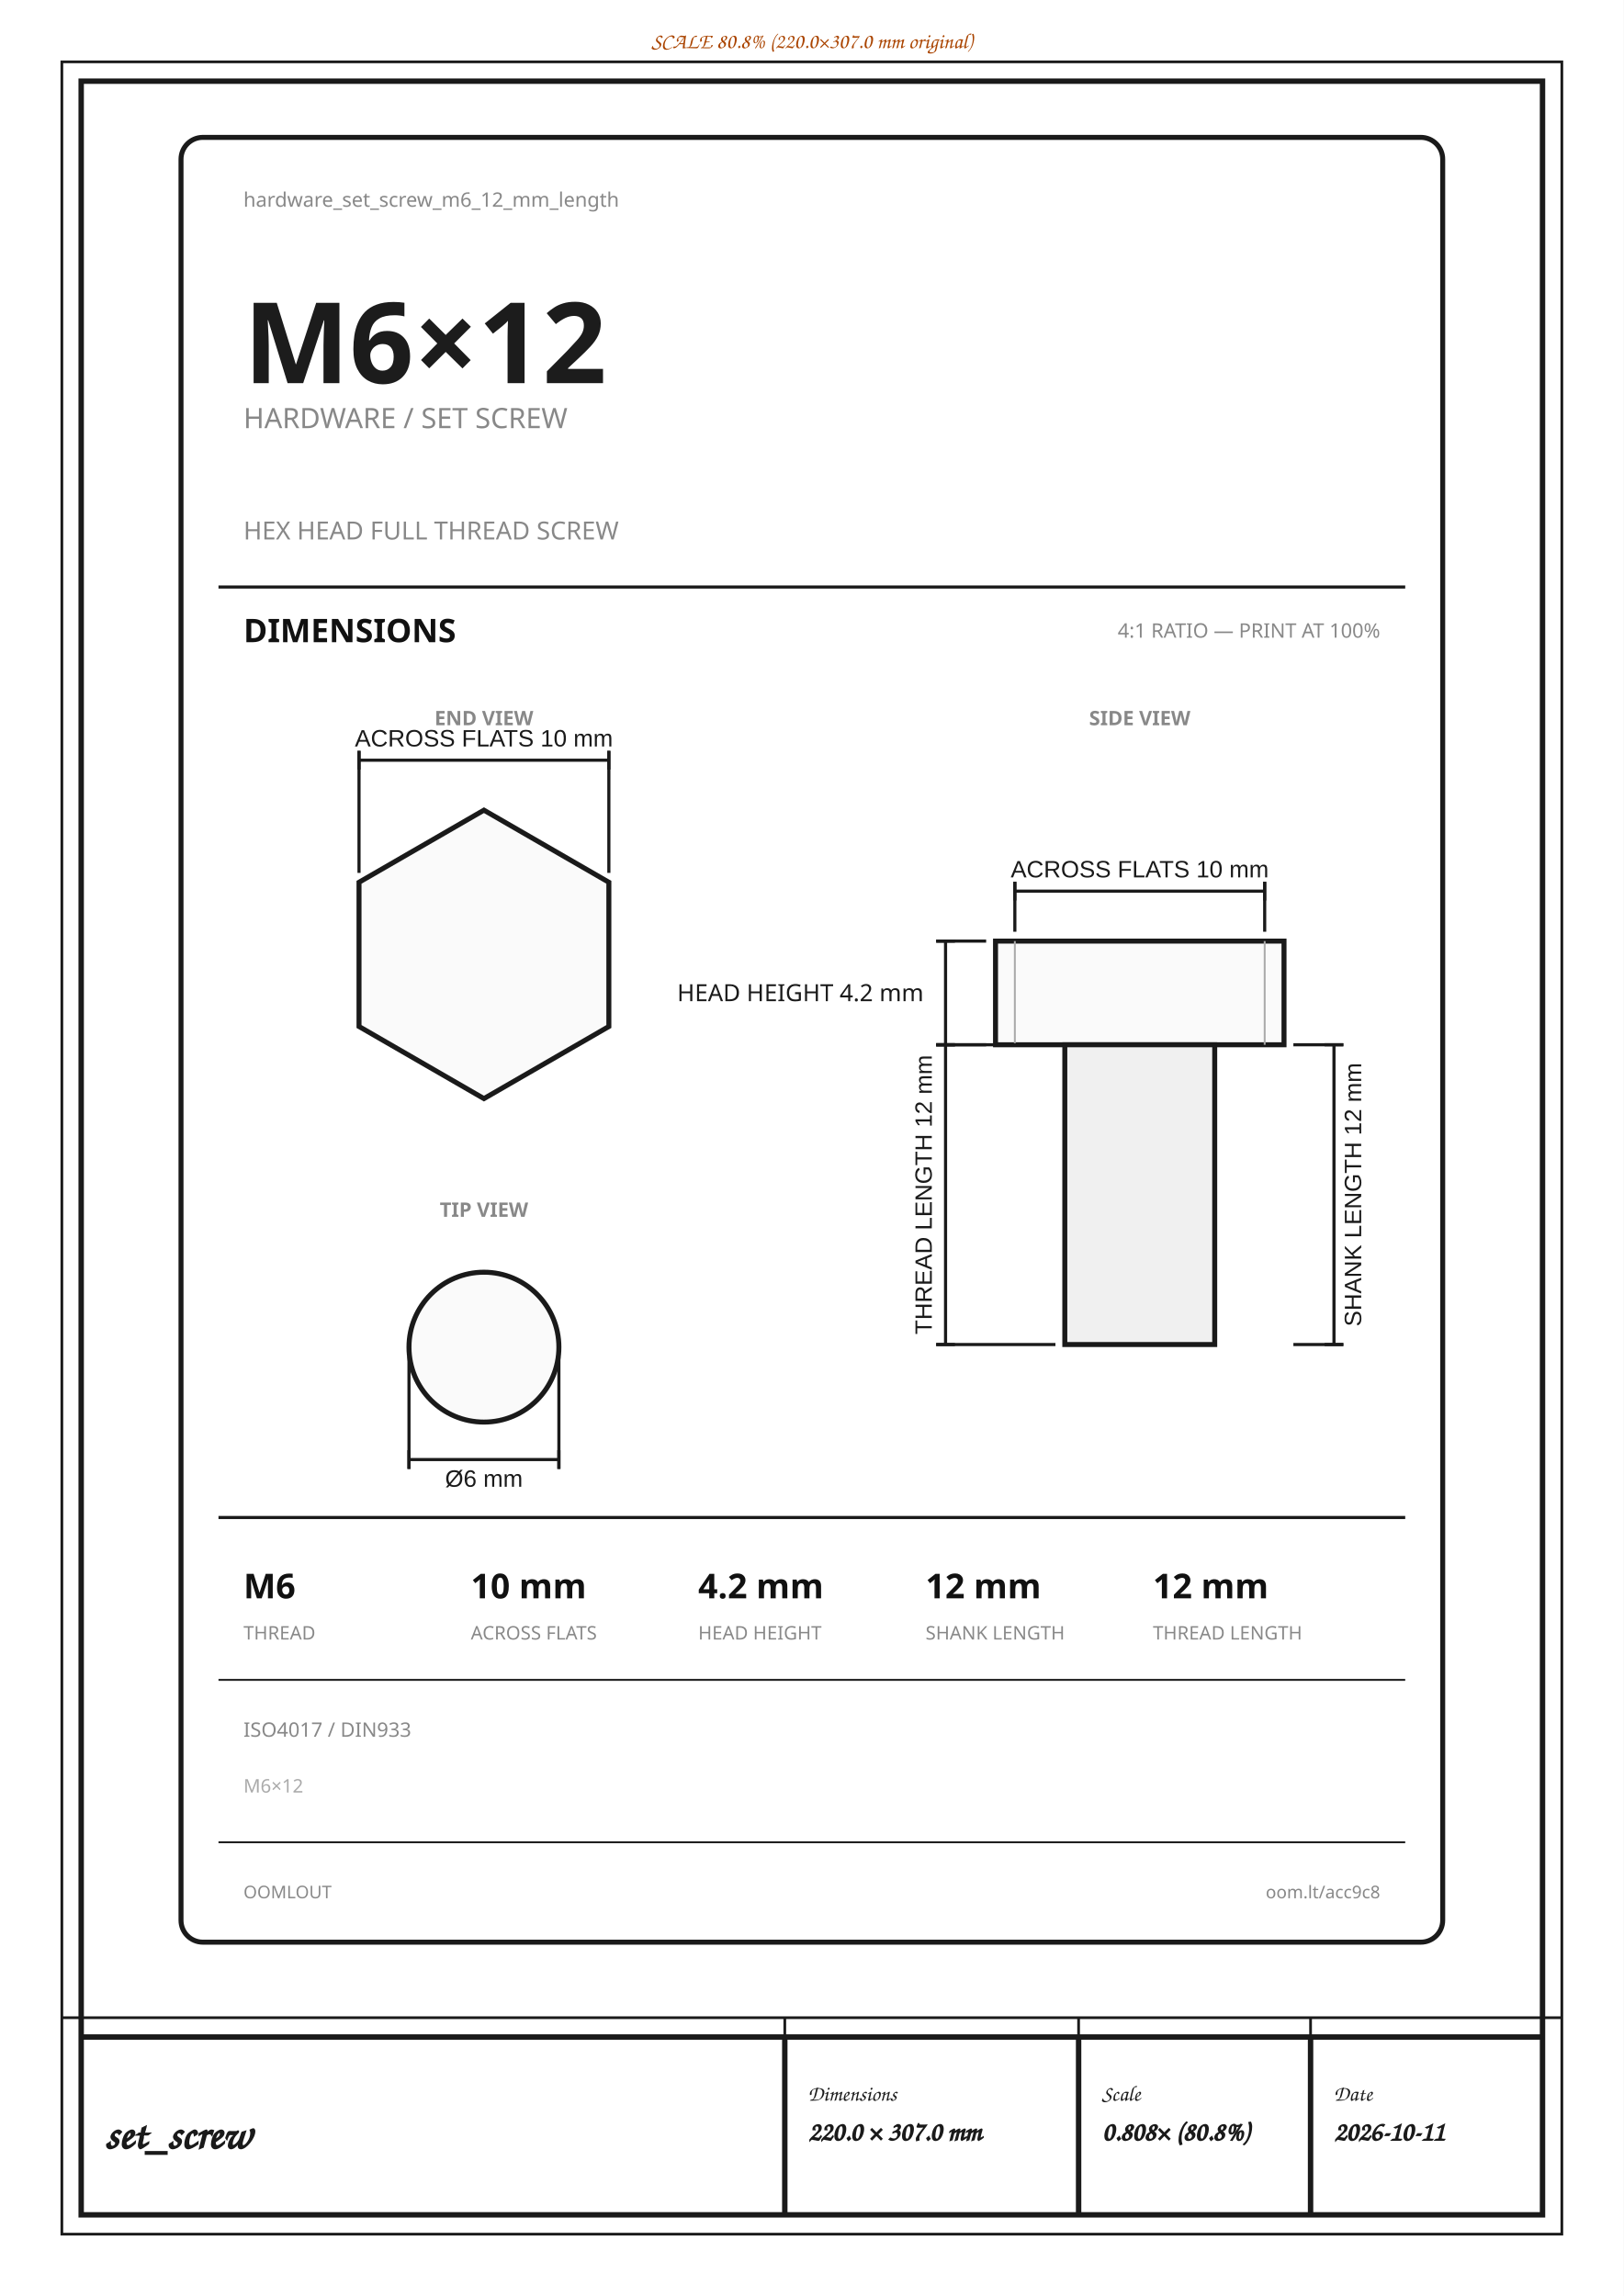
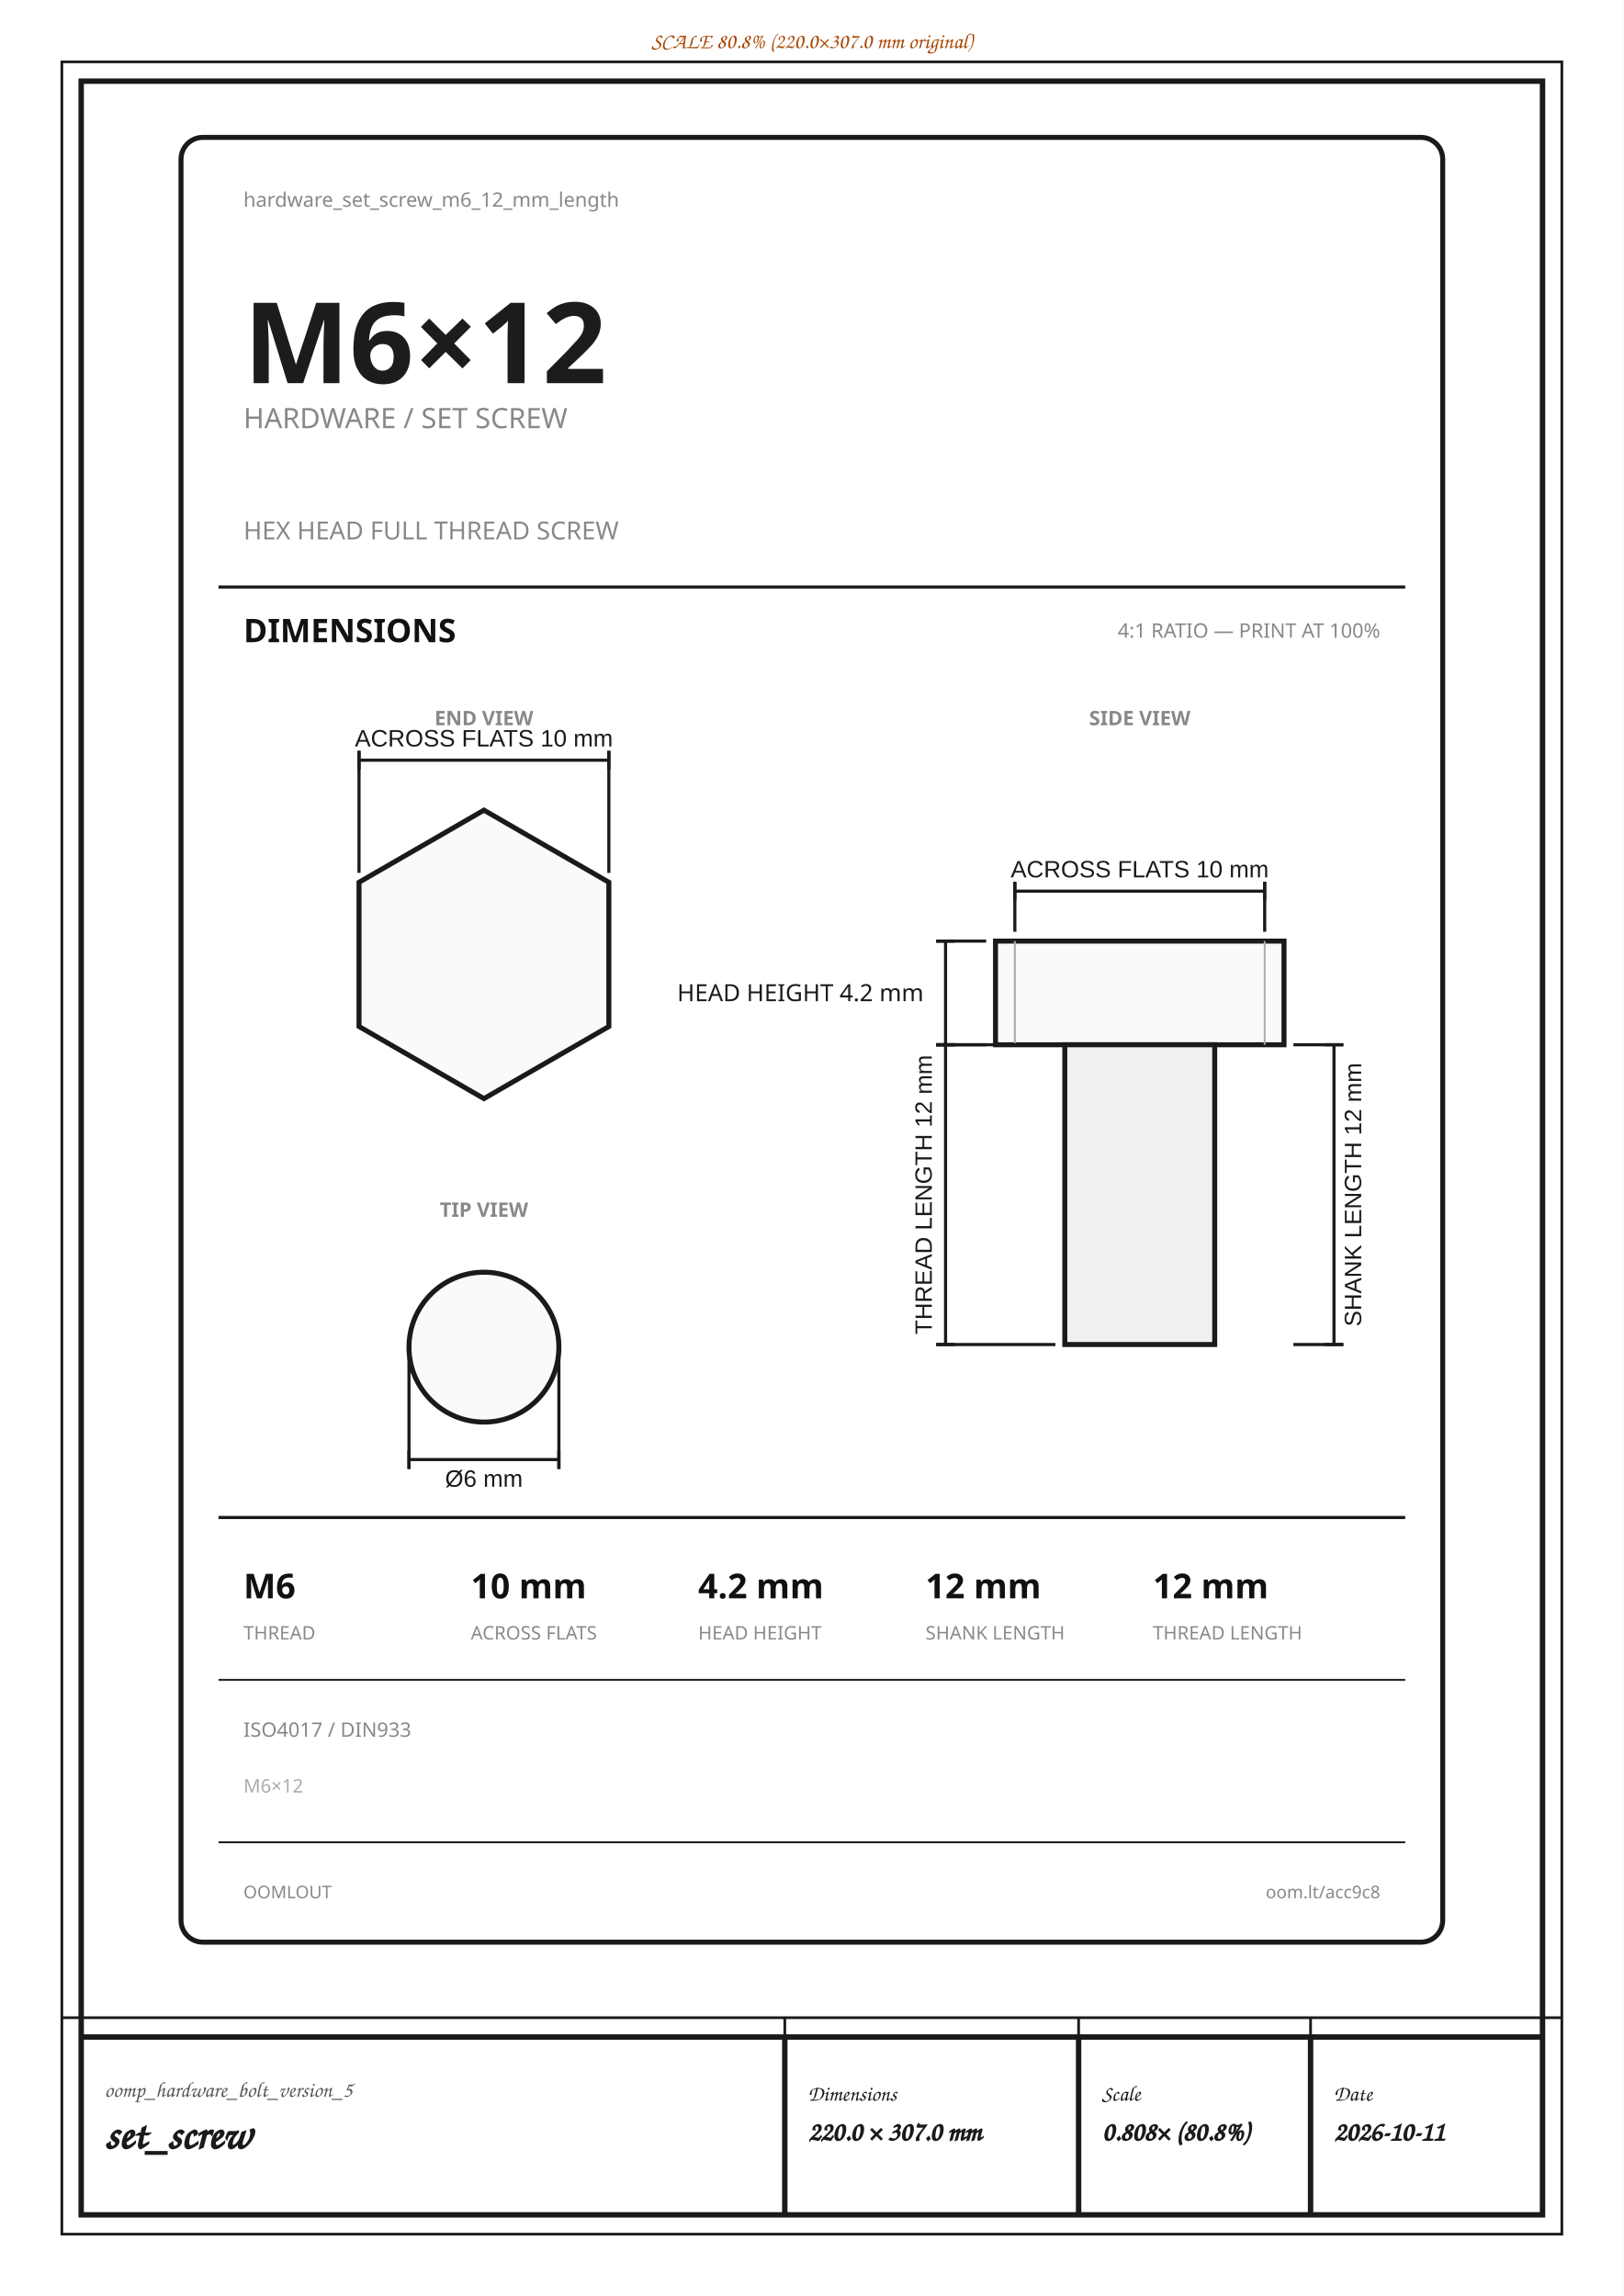
<svg xmlns="http://www.w3.org/2000/svg" width="210mm" height="297mm" viewBox="0 0 210 297">
  <rect x="0" y="0" width="210" height="297" fill="white" stroke="none" />
  <rect x="8" y="8" width="194" height="281" fill="none" stroke="#1A1A1A" stroke-width="0.35" />
  <rect x="10.5" y="10.5" width="189" height="276" fill="none" stroke="#1A1A1A" stroke-width="0.7" />
  <line x1="8" y1="261" x2="202" y2="261" stroke="#1A1A1A" stroke-width="0.35" />
  <line x1="10.5" y1="263.5" x2="199.5" y2="263.5" stroke="#1A1A1A" stroke-width="0.7" />
  <line x1="101.5" y1="261" x2="101.5" y2="286.5" stroke="#1A1A1A" stroke-width="0.35" />
  <line x1="101.5" y1="263.5" x2="101.5" y2="286.5" stroke="#1A1A1A" stroke-width="0.7" />
  <line x1="139.5" y1="261" x2="139.5" y2="286.5" stroke="#1A1A1A" stroke-width="0.35" />
  <line x1="139.5" y1="263.5" x2="139.5" y2="286.5" stroke="#1A1A1A" stroke-width="0.7" />
  <line x1="169.5" y1="261" x2="169.5" y2="286.5" stroke="#1A1A1A" stroke-width="0.35" />
  <line x1="169.5" y1="263.5" x2="169.5" y2="286.5" stroke="#1A1A1A" stroke-width="0.7" />
+   <text x="13.5" y="270.5" font-family="Swis721 Blk BT, comic sans ms" font-size="2.8" font-weight="normal" text-anchor="start" dominant-baseline="middle" fill="#555555" textLength="85" lengthAdjust="spacingAndGlyphs">oomp_hardware_bolt_version_5</text>
  <text x="13.5" y="276.5" font-family="Swis721 Blk BT, comic sans ms" font-size="5.5" font-weight="bold" text-anchor="start" dominant-baseline="middle" fill="#1A1A1A" textLength="85" lengthAdjust="spacingAndGlyphs">set_screw</text>
  <text x="104.5" y="271" font-family="Swis721 Blk BT, comic sans ms" font-size="2.8" font-weight="normal" text-anchor="start" dominant-baseline="middle" fill="#1A1A1A">Dimensions</text>
  <text x="104.5" y="276" font-family="Swis721 Blk BT, comic sans ms" font-size="3.5" font-weight="bold" text-anchor="start" dominant-baseline="middle" fill="#1A1A1A">220.0 × 307.0 mm</text>
  <text x="142.5" y="271" font-family="Swis721 Blk BT, comic sans ms" font-size="2.8" font-weight="normal" text-anchor="start" dominant-baseline="middle" fill="#1A1A1A">Scale</text>
  <text x="142.5" y="276" font-family="Swis721 Blk BT, comic sans ms" font-size="3.5" font-weight="bold" text-anchor="start" dominant-baseline="middle" fill="#1A1A1A">0.808× (80.8%)</text>
  <text x="172.5" y="271" font-family="Swis721 Blk BT, comic sans ms" font-size="2.8" font-weight="normal" text-anchor="start" dominant-baseline="middle" fill="#1A1A1A">Date</text>
  <text x="172.5" y="276" font-family="Swis721 Blk BT, comic sans ms" font-size="3.5" font-weight="bold" text-anchor="start" dominant-baseline="middle" fill="#1A1A1A">2026-10-11</text>
  <text x="105" y="5.5" font-family="Swis721 Blk BT, comic sans ms" font-size="2.8" font-weight="normal" text-anchor="middle" dominant-baseline="middle" fill="#AA4400">SCALE 80.8%  (220.0×307.0 mm original)</text>
  <g transform="translate(16.1401,10.5) scale(0.807818)">
    <rect x="5" y="5" width="210" height="297" fill="#ffffff" stroke="none" />
    <rect x="9" y="9" width="202" height="289" rx="3.5" ry="3.5" fill="none" stroke="#1A1A1A" stroke-width="0.8" />
    <text x="19" y="19" font-family="sans-serif" font-size="3.2" text-anchor="start" dominant-baseline="middle" fill="#888888">hardware_set_screw_m6_12_mm_length</text>
    <text x="19" y="42" font-family="sans-serif" font-size="18" font-weight="bold" text-anchor="start" dominant-baseline="middle" fill="#1C1C1C">M6×12</text>
    <text x="19" y="54" font-family="sans-serif" font-size="4.5" text-anchor="start" dominant-baseline="middle" fill="#888888">HARDWARE / SET SCREW</text>
    <text x="19" y="72" font-family="sans-serif" font-size="4" text-anchor="start" dominant-baseline="middle" fill="#888888">HEX HEAD FULL THREAD SCREW</text>
    <line x1="15" y1="81" x2="205" y2="81" fill="#333333" stroke="#1A1A1A" stroke-width="0.5" />
    <text x="19" y="88" font-family="sans-serif" font-size="5.2" font-weight="bold" text-anchor="start" dominant-baseline="middle" fill="#111111">DIMENSIONS</text>
    <text x="201" y="88" font-family="sans-serif" font-size="3.2" text-anchor="end" dominant-baseline="middle" fill="#888888">4:1 RATIO  —  PRINT AT 100%</text>
    <text x="57.5" y="102" font-family="sans-serif" font-size="3.2" font-weight="bold" text-anchor="middle" dominant-baseline="middle" fill="#888888">END VIEW</text>
    <text x="162.5" y="102" font-family="sans-serif" font-size="3.2" font-weight="bold" text-anchor="middle" dominant-baseline="middle" fill="#888888">SIDE VIEW</text>
    <polygon points="57.5,116.733 37.5,128.28 37.5,151.374 57.5,162.921 77.5,151.374 77.5,128.28" fill="#FAFAFA" stroke="#1A1A1A" stroke-width="0.8" />
    <line x1="37.5" y1="126.779" x2="37.5" y2="107.233" fill="#1A1A1A" stroke="#1A1A1A" stroke-width="0.5" />
    <line x1="77.5" y1="126.779" x2="77.5" y2="107.233" fill="#1A1A1A" stroke="#1A1A1A" stroke-width="0.5" />
    <line x1="37.5" y1="108.733" x2="77.5" y2="108.733" fill="#1A1A1A" stroke="#1A1A1A" stroke-width="0.5" />
    <line x1="37.5" y1="110.233" x2="37.5" y2="107.233" fill="#1A1A1A" stroke="#1A1A1A" stroke-width="0.5" />
    <line x1="77.5" y1="110.233" x2="77.5" y2="107.233" fill="#1A1A1A" stroke="#1A1A1A" stroke-width="0.5" />
    <text x="57.5" y="105.453" font-family="Arial, Helvetica, sans-serif" font-size="3.8" text-anchor="middle" dominant-baseline="middle" fill="#1A1A1A">ACROSS FLATS  10 mm</text>
    <text x="57.5" y="180.72" font-family="sans-serif" font-size="3.2" font-weight="bold" text-anchor="middle" dominant-baseline="middle" fill="#888888">TIP VIEW</text>
    <circle cx="57.5" cy="202.72" r="12" fill="#FAFAFA" stroke="#1A1A1A" stroke-width="0.8" />
    <line x1="45.5" y1="204.22" x2="45.5" y2="222.22" fill="#1A1A1A" stroke="#1A1A1A" stroke-width="0.5" />
    <line x1="69.5" y1="204.22" x2="69.5" y2="222.22" fill="#1A1A1A" stroke="#1A1A1A" stroke-width="0.5" />
    <line x1="45.5" y1="220.72" x2="69.5" y2="220.72" fill="#1A1A1A" stroke="#1A1A1A" stroke-width="0.5" />
    <line x1="45.5" y1="222.22" x2="45.5" y2="219.22" fill="#1A1A1A" stroke="#1A1A1A" stroke-width="0.5" />
    <line x1="69.5" y1="222.22" x2="69.5" y2="219.22" fill="#1A1A1A" stroke="#1A1A1A" stroke-width="0.5" />
    <text x="57.5" y="224" font-family="Arial, Helvetica, sans-serif" font-size="3.8" text-anchor="middle" dominant-baseline="middle" fill="#1A1A1A">Ø6 mm</text>
    <rect x="139.406" y="137.7" width="46.188" height="16.6" fill="#FAFAFA" stroke="#1A1A1A" stroke-width="0.8" />
    <line x1="142.5" y1="154.3" x2="142.5" y2="137.7" fill="#333333" stroke="#AAAAAA" stroke-width="0.3" />
    <line x1="182.5" y1="154.3" x2="182.5" y2="137.7" fill="#333333" stroke="#AAAAAA" stroke-width="0.3" />
    <rect x="150.5" y="154.3" width="24" height="48" fill="#F0F0F0" stroke="#1A1A1A" stroke-width="0.8" />
    <line x1="142.5" y1="136.2" x2="142.5" y2="128.2" fill="#1A1A1A" stroke="#1A1A1A" stroke-width="0.5" />
    <line x1="182.5" y1="136.2" x2="182.5" y2="128.2" fill="#1A1A1A" stroke="#1A1A1A" stroke-width="0.5" />
    <line x1="142.5" y1="129.7" x2="182.5" y2="129.7" fill="#1A1A1A" stroke="#1A1A1A" stroke-width="0.5" />
    <line x1="142.5" y1="131.2" x2="142.5" y2="128.2" fill="#1A1A1A" stroke="#1A1A1A" stroke-width="0.5" />
    <line x1="182.5" y1="131.2" x2="182.5" y2="128.2" fill="#1A1A1A" stroke="#1A1A1A" stroke-width="0.5" />
    <text x="162.5" y="126.42" font-family="Arial, Helvetica, sans-serif" font-size="3.8" text-anchor="middle" dominant-baseline="middle" fill="#1A1A1A">ACROSS FLATS  10 mm</text>
    <line x1="137.906" y1="154.3" x2="129.906" y2="154.3" fill="#333333" stroke="#1A1A1A" stroke-width="0.5" />
    <line x1="129.906" y1="154.3" x2="132.906" y2="154.3" fill="#333333" stroke="#1A1A1A" stroke-width="0.5" />
    <line x1="137.906" y1="137.7" x2="129.906" y2="137.7" fill="#333333" stroke="#1A1A1A" stroke-width="0.5" />
    <line x1="129.906" y1="137.7" x2="132.906" y2="137.7" fill="#333333" stroke="#1A1A1A" stroke-width="0.5" />
    <line x1="131.406" y1="154.3" x2="131.406" y2="137.7" fill="#333333" stroke="#1A1A1A" stroke-width="0.5" />
    <text x="127.906" y="146" font-family="sans-serif" font-size="3.8" text-anchor="end" dominant-baseline="middle" fill="#1A1A1A">HEAD HEIGHT  4.2 mm</text>
    <line x1="187.094" y1="202.3" x2="195.094" y2="202.3" fill="#1A1A1A" stroke="#1A1A1A" stroke-width="0.5" />
    <line x1="187.094" y1="154.3" x2="195.094" y2="154.3" fill="#1A1A1A" stroke="#1A1A1A" stroke-width="0.5" />
    <line x1="193.594" y1="202.3" x2="193.594" y2="154.3" fill="#1A1A1A" stroke="#1A1A1A" stroke-width="0.5" />
    <line x1="192.094" y1="202.3" x2="195.094" y2="202.3" fill="#1A1A1A" stroke="#1A1A1A" stroke-width="0.5" />
    <line x1="192.094" y1="154.3" x2="195.094" y2="154.3" fill="#1A1A1A" stroke="#1A1A1A" stroke-width="0.5" />
    <text x="196.874" y="178.3" font-family="Arial, Helvetica, sans-serif" font-size="3.8" text-anchor="middle" dominant-baseline="middle" fill="#1A1A1A" transform="rotate(-90.000,196.874,178.3)">SHANK LENGTH  12 mm</text>
    <line x1="149" y1="202.3" x2="129.906" y2="202.3" fill="#1A1A1A" stroke="#1A1A1A" stroke-width="0.5" />
    <line x1="149" y1="154.3" x2="129.906" y2="154.3" fill="#1A1A1A" stroke="#1A1A1A" stroke-width="0.5" />
    <line x1="131.406" y1="202.3" x2="131.406" y2="154.3" fill="#1A1A1A" stroke="#1A1A1A" stroke-width="0.5" />
    <line x1="129.906" y1="202.3" x2="132.906" y2="202.3" fill="#1A1A1A" stroke="#1A1A1A" stroke-width="0.5" />
    <line x1="129.906" y1="154.3" x2="132.906" y2="154.3" fill="#1A1A1A" stroke="#1A1A1A" stroke-width="0.5" />
    <text x="128.126" y="178.3" font-family="Arial, Helvetica, sans-serif" font-size="3.8" text-anchor="middle" dominant-baseline="middle" fill="#1A1A1A" transform="rotate(-90.000,128.126,178.3)">THREAD LENGTH  12 mm</text>
    <line x1="15" y1="230" x2="205" y2="230" fill="#333333" stroke="#1A1A1A" stroke-width="0.5" />
    <text x="19" y="241" font-family="sans-serif" font-size="5.5" font-weight="bold" text-anchor="start" dominant-baseline="middle" fill="#111111">M6</text>
    <text x="19" y="248.5" font-family="sans-serif" font-size="3" text-anchor="start" dominant-baseline="middle" fill="#888888">THREAD</text>
    <text x="55.4" y="241" font-family="sans-serif" font-size="5.5" font-weight="bold" text-anchor="start" dominant-baseline="middle" fill="#111111">10 mm</text>
    <text x="55.4" y="248.5" font-family="sans-serif" font-size="3" text-anchor="start" dominant-baseline="middle" fill="#888888">ACROSS FLATS</text>
    <text x="91.8" y="241" font-family="sans-serif" font-size="5.5" font-weight="bold" text-anchor="start" dominant-baseline="middle" fill="#111111">4.2 mm</text>
    <text x="91.8" y="248.5" font-family="sans-serif" font-size="3" text-anchor="start" dominant-baseline="middle" fill="#888888">HEAD HEIGHT</text>
    <text x="128.2" y="241" font-family="sans-serif" font-size="5.5" font-weight="bold" text-anchor="start" dominant-baseline="middle" fill="#111111">12 mm</text>
    <text x="128.2" y="248.5" font-family="sans-serif" font-size="3" text-anchor="start" dominant-baseline="middle" fill="#888888">SHANK LENGTH</text>
    <text x="164.6" y="241" font-family="sans-serif" font-size="5.5" font-weight="bold" text-anchor="start" dominant-baseline="middle" fill="#111111">12 mm</text>
    <text x="164.6" y="248.5" font-family="sans-serif" font-size="3" text-anchor="start" dominant-baseline="middle" fill="#888888">THREAD LENGTH</text>
    <line x1="15" y1="256" x2="205" y2="256" fill="#333333" stroke="#1A1A1A" stroke-width="0.3" />
    <text x="19" y="264" font-family="sans-serif" font-size="3.2" text-anchor="start" dominant-baseline="middle" fill="#888888">ISO4017 / DIN933</text>
    <text x="19" y="273" font-family="sans-serif" font-size="3" text-anchor="start" dominant-baseline="middle" fill="#aaaaaa">M6×12</text>
    <line x1="15" y1="282" x2="205" y2="282" fill="#333333" stroke="#1A1A1A" stroke-width="0.3" />
    <text x="19" y="290" font-family="sans-serif" font-size="2.8" text-anchor="start" dominant-baseline="middle" fill="#888888">OOMLOUT</text>
    <text x="201" y="290" font-family="sans-serif" font-size="2.8" text-anchor="end" dominant-baseline="middle" fill="#888888">oom.lt/acc9c8</text>
  </g>
</svg>
